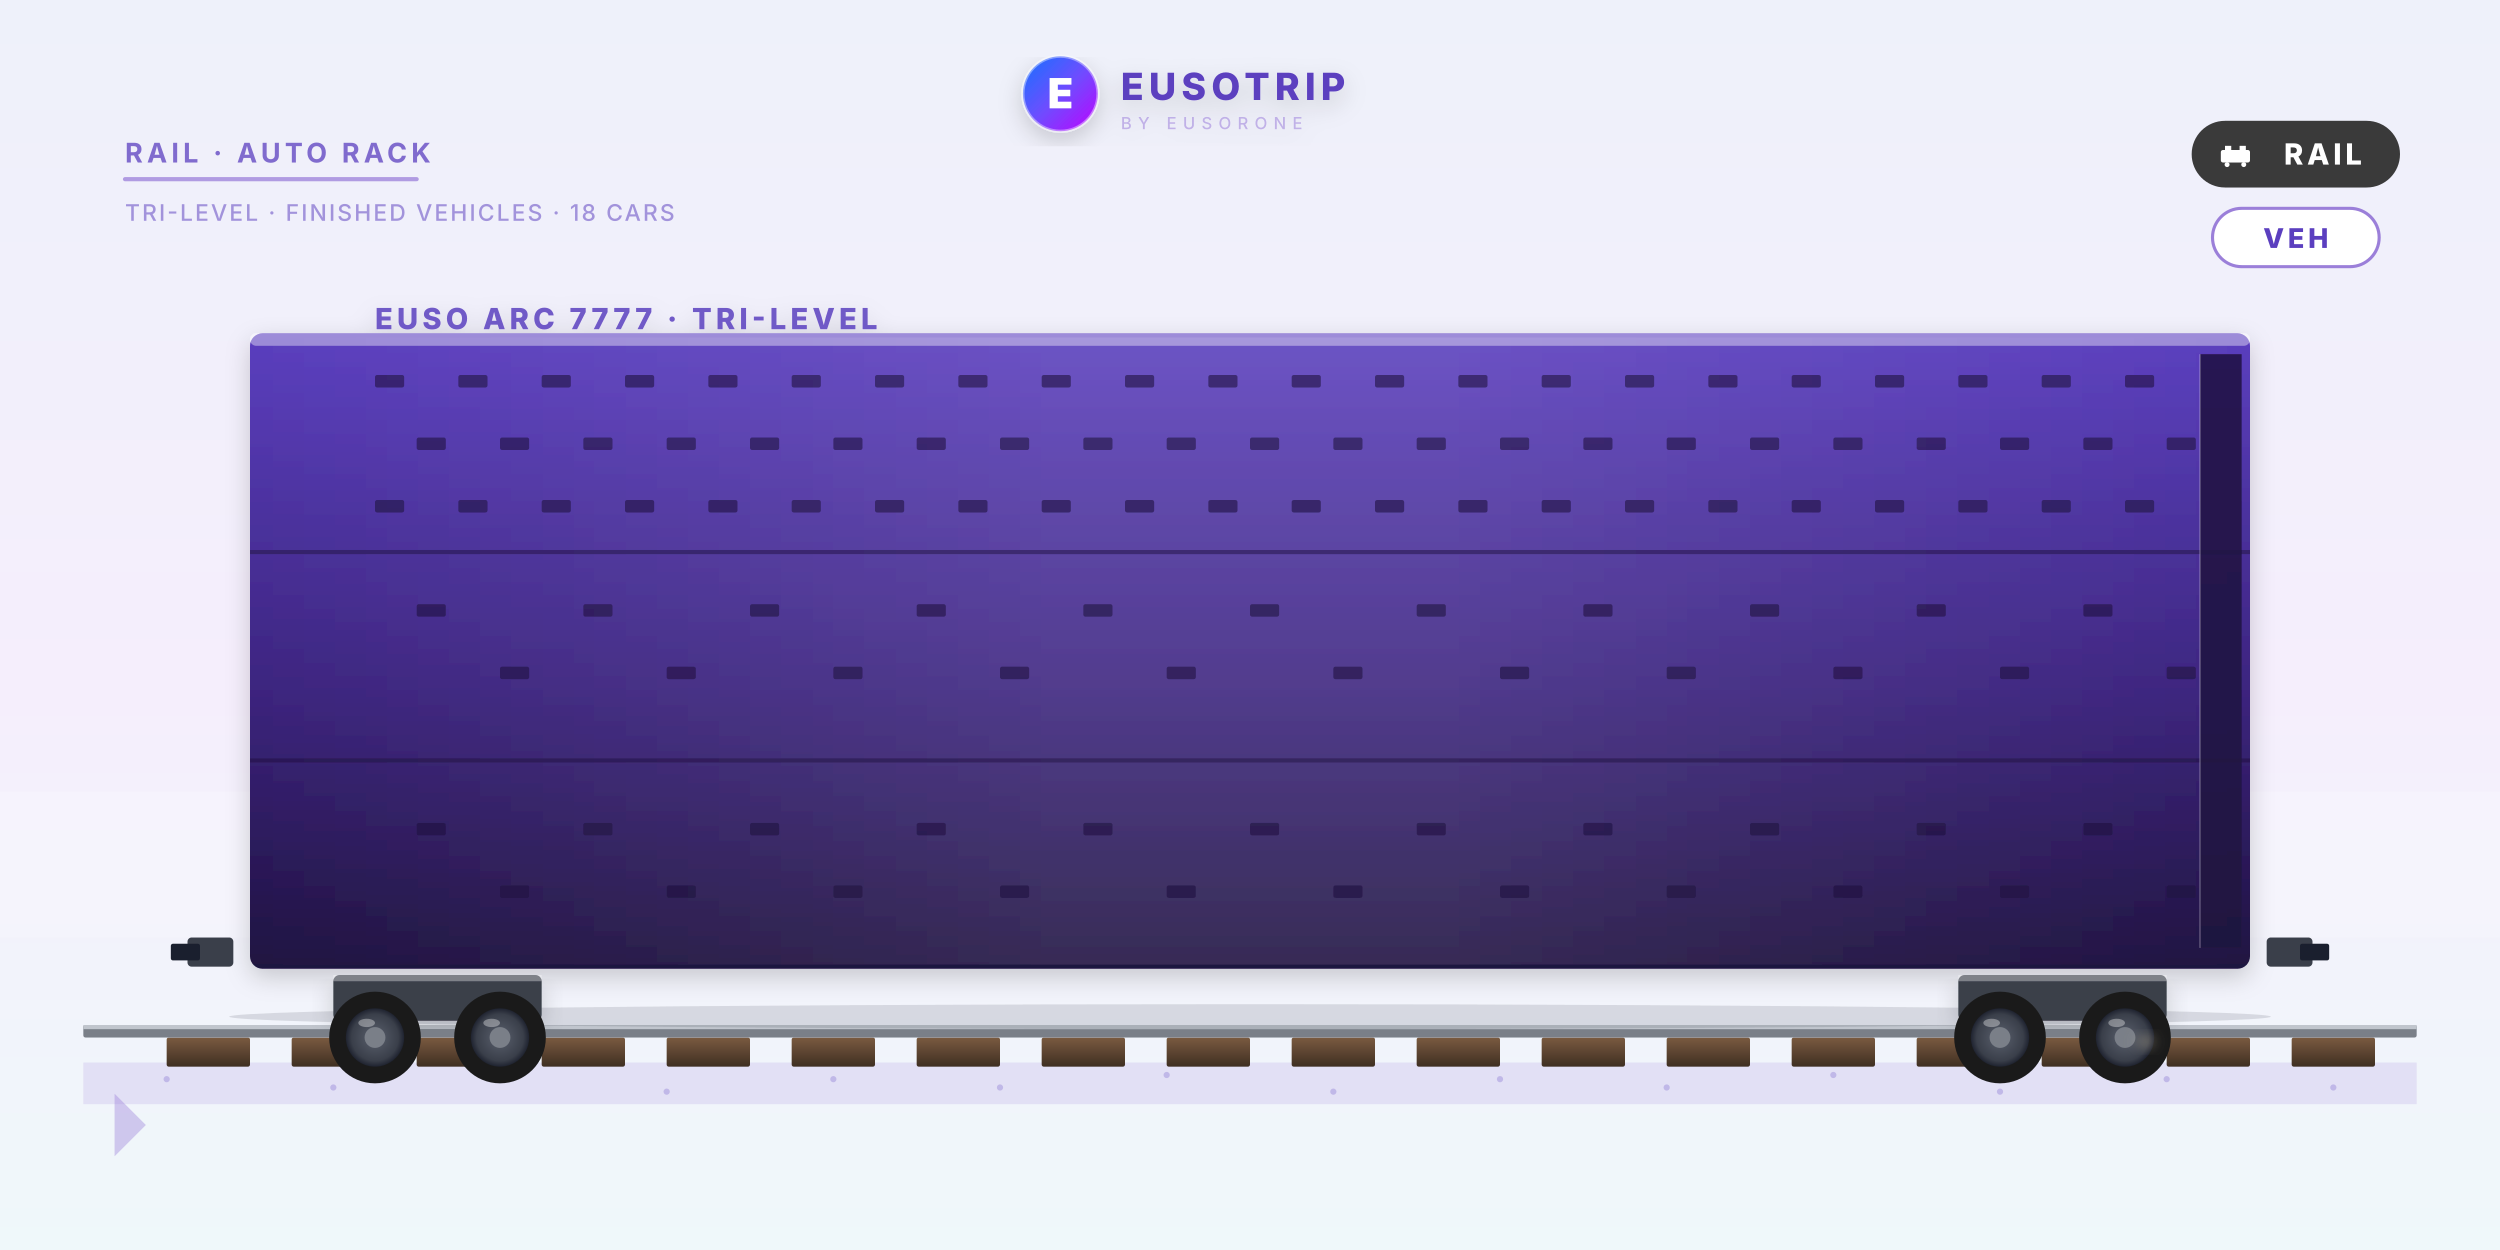
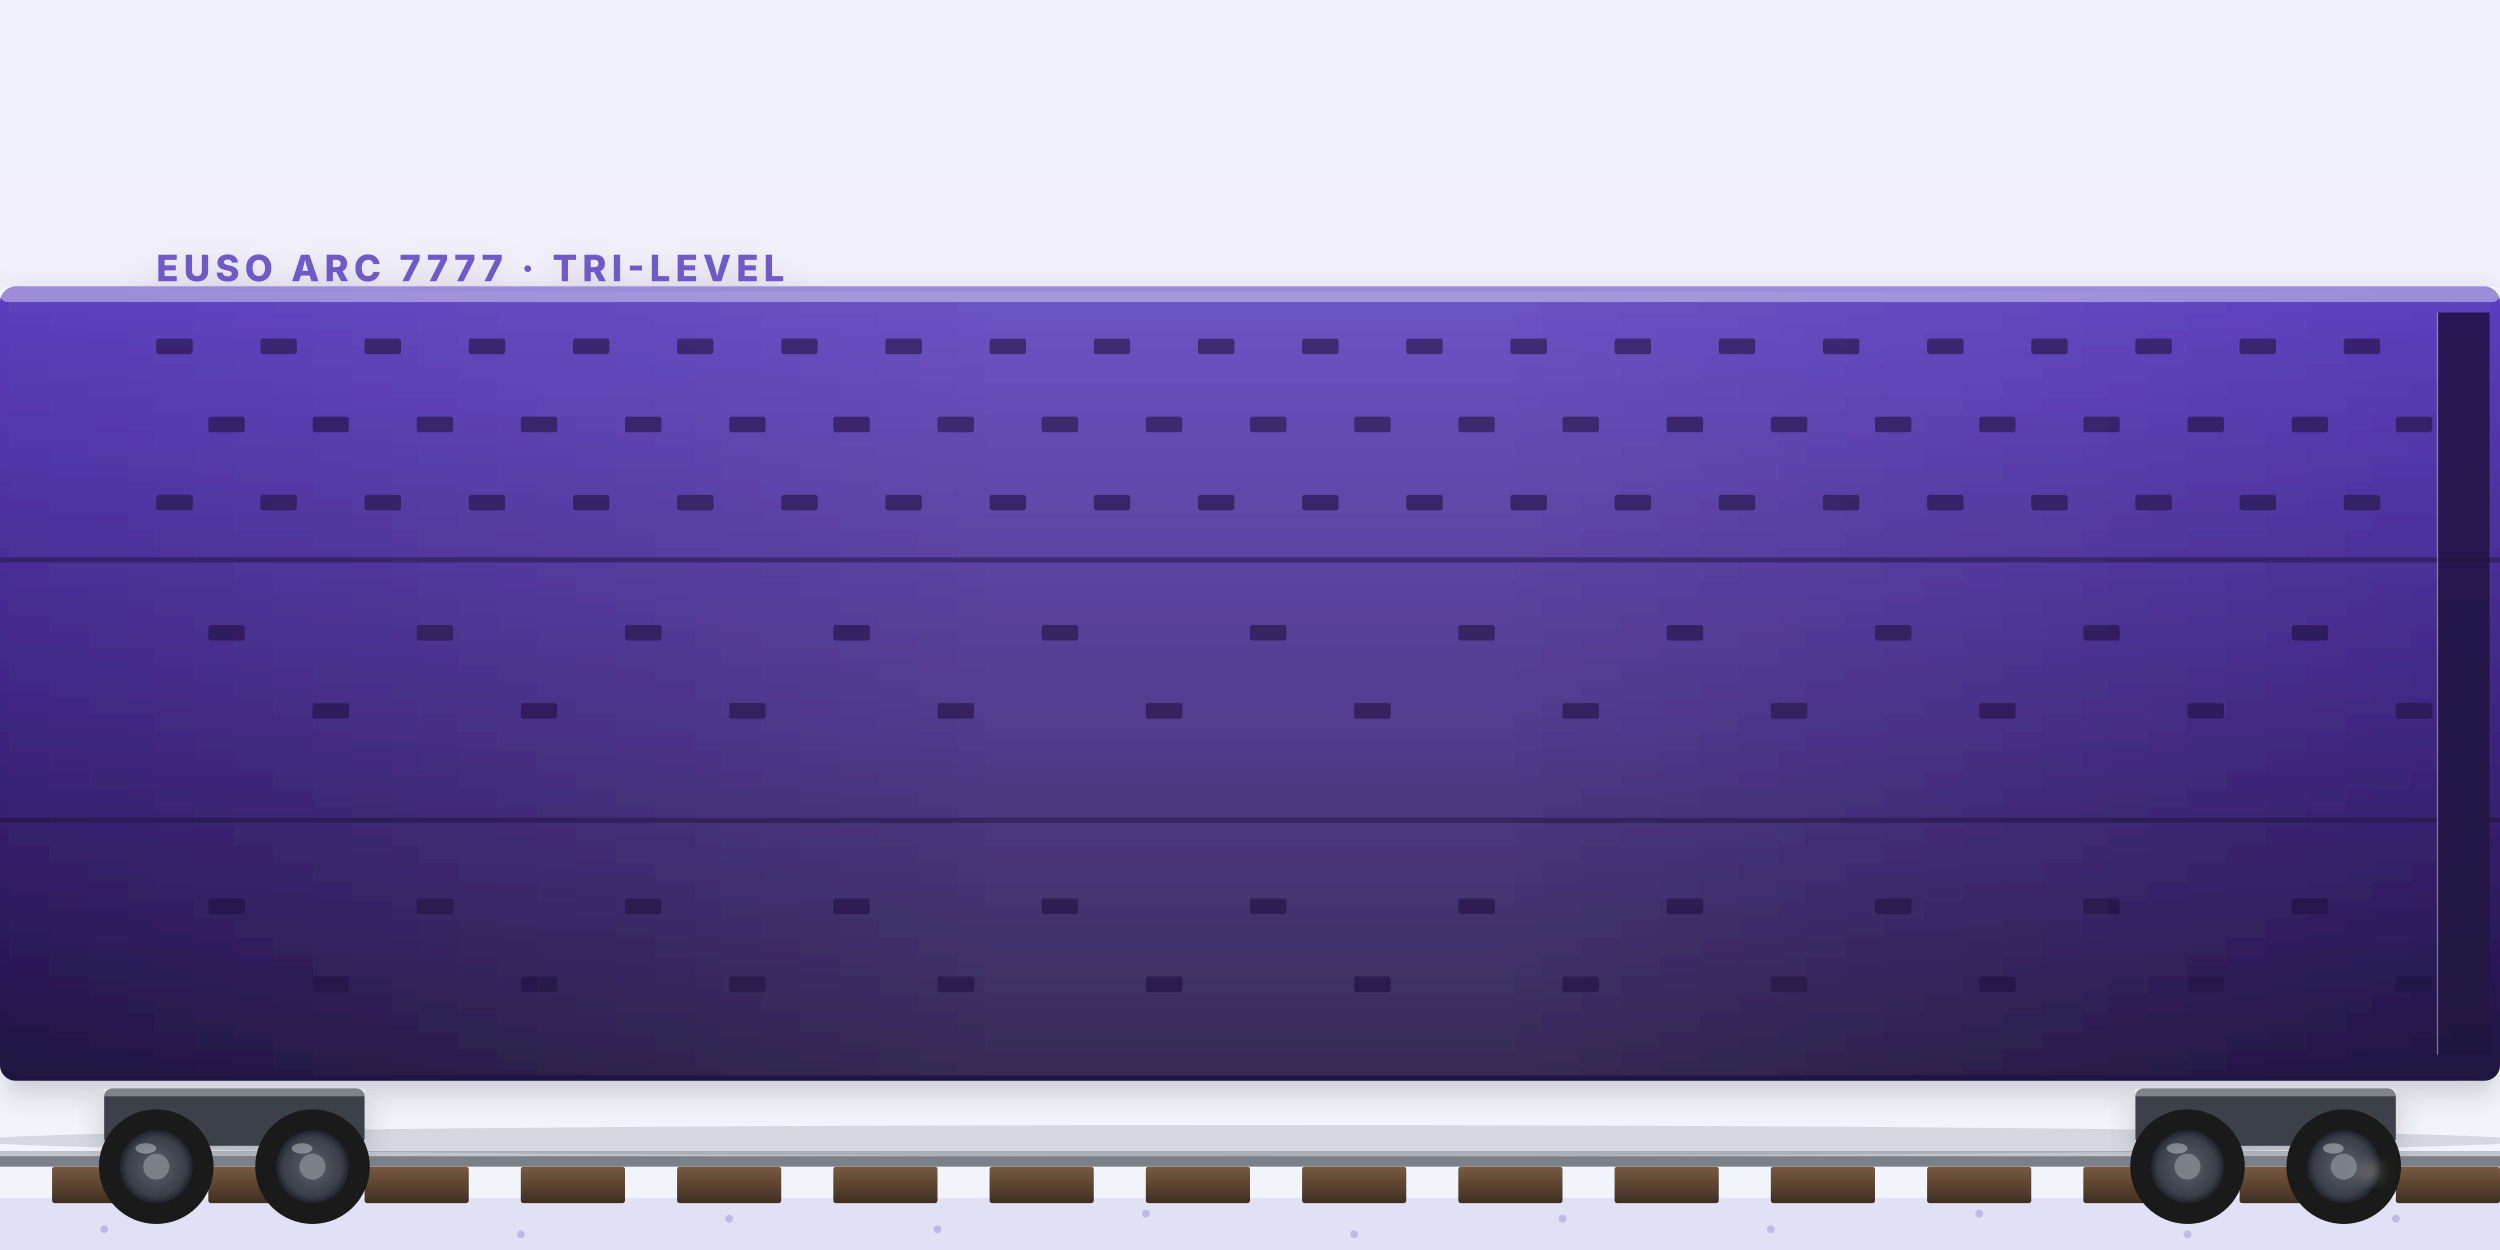
- <svg xmlns="http://www.w3.org/2000/svg" viewBox="0 0 1200 600" width="1200" height="600">
+ <svg xmlns="http://www.w3.org/2000/svg" width="1200" height="600" viewBox="0 50 1200 480" preserveAspectRatio="xMidYMid slice">
  <style>
    /* ========== RAIL JOINT CLACK-CLACK ========== */
    .rail-clack    { animation: rail-clack 0.6s ease-in-out infinite; }
    @keyframes rail-clack {
      0%,  50%, 100% { transform: translateY(0); }
      25%            { transform: translateY(-1px); }
      75%            { transform: translateY(-0.6px); }
    }
    .rail-yaw      { transform-origin: 600px 470px;
                      animation: rail-yaw 2.8s ease-in-out infinite; }
    @keyframes rail-yaw {
      0%, 100% { transform: rotate(0deg); }
      50%      { transform: rotate(-0.35deg); }
    }
    .container-settle { animation: container-settle 0.6s ease-in-out infinite -0.08s; }
    @keyframes container-settle {
      0%, 50%, 100% { transform: translateY(0); }
      25%           { transform: translateY(-0.6px); }
      75%           { transform: translateY(-0.3px); }
    }
    .spray         { animation: spray-kick 0.7s ease-out infinite; }
    .spray.b       { animation-delay: -0.3s; }
    .spray.c       { animation-delay: -0.5s; }
    @keyframes spray-kick {
      0%   { opacity: 0;    transform: translate(0,0)    scale(0.4); }
      20%  { opacity: 0.55; }
      100% { opacity: 0;    transform: translate(28px,-6px) scale(1.1); }
    }

    /* ========== ORIGINAL VOCAB ========== */
    .sheen { animation: sheen-sweep 5s ease-in-out infinite; transform-box: fill-box; }
    @keyframes sheen-sweep {
      0%   { transform: translateX(-300px); opacity: 0; }
      30%  { opacity: 0.5; }
      70%  { opacity: 0.5; }
      100% { transform: translateX(300px); opacity: 0; }
    }
    .wordmark { animation: wordmark-breath 6s ease-in-out infinite; }
    @keyframes wordmark-breath {
      0%, 100% { opacity: 0.85; }
      50%      { opacity: 1; }
    }
    .twist-lock { animation: twist-pulse 2.4s ease-in-out infinite; }
    @keyframes twist-pulse {
      0%, 100% { opacity: 0.85; }
      50%      { opacity: 1; }
    }
    .reporting { animation: reporting-fade 7s ease-in-out infinite; }
    @keyframes reporting-fade {
      0%, 100% { opacity: 0.78; }
      50%      { opacity: 0.95; }
    }
    .iso-code { animation: iso-fade 5s ease-in-out infinite; }
    @keyframes iso-fade {
      0%, 100% { opacity: 0.7; }
      50%      { opacity: 0.9; }
    }
    .chevron { animation: chevron-pulse 2.2s ease-in-out infinite; }
    @keyframes chevron-pulse {
      0%, 100% { opacity: 0.3; }
      50%      { opacity: 0.65; }
    }
    .sky-shimmer { animation: sky-drift 14s linear infinite; transform-box: fill-box; }
    @keyframes sky-drift {
      from { transform: translateX(-40px); opacity: 0.12; }
      50%  { opacity: 0.22; }
      to   { transform: translateX(40px); opacity: 0.12; }
    }
    .rail-line { stroke-dasharray: 40 0;
                  animation: rail-scroll 1.2s linear infinite; }
    @keyframes rail-scroll {
      from { stroke-dashoffset: 0; }
      to   { stroke-dashoffset: -100; }
    }
    .ballast { animation: ballast-drift 3s ease-in-out infinite; transform-box: fill-box; }
    @keyframes ballast-drift {
      0%, 100% { transform: translateX(0); opacity: 0.25; }
      50%      { transform: translateX(-8px); opacity: 0.32; }
    }
    /* ========== BRAND LOCKUP ========== */
    .brand-mark {
      transform-box: fill-box; transform-origin: center;
      animation: brand-pulse 3.6s ease-in-out infinite;
    }
    @keyframes brand-pulse {
      0%, 100% { transform: scale(1);    opacity: 0.92; }
      50%      { transform: scale(1.05); opacity: 1; }
    }
    .brand-word { animation: brand-word-breath 6s ease-in-out infinite; }
    @keyframes brand-word-breath {
      0%, 100% { opacity: 0.78; }
      50%      { opacity: 1; }
    }

    @media (prefers-reduced-motion: reduce) {
      .rail-clack, .rail-yaw, .container-settle, .spray,
      .sheen, .wordmark, .twist-lock, .reporting, .iso-code,
      .chevron, .sky-shimmer, .rail-line, .ballast, .brand-mark, .brand-word { animation: none !important; }
    }
+   
+     /* ========== DARK-MODE OVERRIDES (2026-05-16) ========== */
+     @media (prefers-color-scheme: dark) {
+       .sky-bg          { fill: url(#skyDark) !important; }
+       .ground-line     { stroke: #5E4FC6 !important; opacity: 0.55 !important; }
+       .ground-shadow   { fill: #060912 !important; opacity: 0.55 !important; }
+       .brand-word      { fill: #C9B6FF !important; }
+       .brand-tagline   { fill: #8B7FE3 !important; }
+       .equipment-label { fill: #C9B6FF !important; }
+       .equipment-sub   { fill: #8B7FE3 !important; }
+       .equipment-rule  { stroke: #6E4DFF !important; }
+     }
  </style>
  <defs>
+     <linearGradient id="skyDark" x1="0" y1="0" x2="0" y2="1">
+       <stop offset="0%" stop-color="#0A0F1F" />
+       <stop offset="55%" stop-color="#141A2E" />
+       <stop offset="100%" stop-color="#0B0F1B" />
+     </linearGradient>
    <linearGradient id="brandIridescent" x1="0" y1="0" x2="1" y2="1">
      <stop offset="0%" stop-color="#1473FF" />
      <stop offset="50%" stop-color="#6E4DFF" />
      <stop offset="100%" stop-color="#BE01FF" />
    </linearGradient>
    <linearGradient id="sky" x1="0" y1="0" x2="0" y2="1">
      <stop offset="0%" stop-color="#EEF1FA" />
      <stop offset="55%" stop-color="#F5EEFC" />
      <stop offset="100%" stop-color="#EFF8FA" />
    </linearGradient>
    <linearGradient id="autoRack" x1="0" y1="0" x2="0" y2="1">
      <stop offset="0%" stop-color="#5B3FBF" />
      <stop offset="55%" stop-color="#3D2580" />
      <stop offset="100%" stop-color="#1F1240" />
    </linearGradient>
    <linearGradient id="autoRackSheen" x1="0" y1="0" x2="1" y2="0">
      <stop offset="0%" stop-color="#FFFFFF" stop-opacity="0" />
      <stop offset="40%" stop-color="#FFFFFF" stop-opacity="0.3" />
      <stop offset="60%" stop-color="#FFFFFF" stop-opacity="0.3" />
      <stop offset="100%" stop-color="#FFFFFF" stop-opacity="0" />
    </linearGradient>
    <linearGradient id="tie" x1="0" y1="0" x2="0" y2="1">
      <stop offset="0%" stop-color="#7A5A40" />
      <stop offset="100%" stop-color="#3F2F22" />
    </linearGradient>
    <radialGradient id="rim" cx="0.5" cy="0.5" r="0.5">
      <stop offset="0%" stop-color="#5A606D" />
      <stop offset="80%" stop-color="#3A3F4A" />
      <stop offset="100%" stop-color="#1F2330" />
    </radialGradient>
    <filter id="rigShadow" x="-10%" y="-10%" width="120%" height="130%">
      <feGaussianBlur in="SourceAlpha" stdDeviation="6" />
      <feOffset dx="0" dy="4" result="offsetBlur" />
      <feComponentTransfer>
        <feFuncA type="linear" slope="0.18" />
      </feComponentTransfer>
      <feMerge>
        <feMergeNode />
        <feMergeNode in="SourceGraphic" />
      </feMerge>
    </filter>
    <radialGradient id="dustCloud" cx="0.5" cy="0.5" r="0.5">
      <stop offset="0%" stop-color="#C8B89A" stop-opacity="0.55" />
      <stop offset="100%" stop-color="#C8B89A" stop-opacity="0" />
    </radialGradient>
    <filter id="softBlur" x="-50%" y="-50%" width="200%" height="200%">
      <feGaussianBlur stdDeviation="3" />
    </filter>
  </defs>
  <g class="rail-yaw">
    <g class="rail-clack">
-       <rect width="1200" height="600" fill="url(#sky)" />
+       <rect class="sky-bg" width="1200" height="600" fill="url(#sky)" />
      <rect x="0" y="380" width="1200" height="70" fill="#FFFFFF" opacity="0.18" />
      <rect x="40" y="510" width="1120" height="20" fill="#9B7FD9" opacity="0.18" />
      <g fill="#5B3FBF" opacity="0.25">
        <circle cx="80" cy="518" r="1.5" />
        <circle cx="160" cy="522" r="1.5" />
        <circle cx="240" cy="516" r="1.5" />
        <circle cx="320" cy="524" r="1.5" />
        <circle cx="400" cy="518" r="1.5" />
        <circle cx="480" cy="522" r="1.5" />
        <circle cx="560" cy="516" r="1.5" />
        <circle cx="640" cy="524" r="1.5" />
        <circle cx="720" cy="518" r="1.5" />
        <circle cx="800" cy="522" r="1.5" />
        <circle cx="880" cy="516" r="1.5" />
        <circle cx="960" cy="524" r="1.5" />
        <circle cx="1040" cy="518" r="1.5" />
        <circle cx="1120" cy="522" r="1.5" />
      </g>
      <g>
        <rect x="80" y="498" width="40" height="14" rx="1" fill="url(#tie)" />
        <rect x="140" y="498" width="40" height="14" rx="1" fill="url(#tie)" />
        <rect x="200" y="498" width="40" height="14" rx="1" fill="url(#tie)" />
        <rect x="260" y="498" width="40" height="14" rx="1" fill="url(#tie)" />
        <rect x="320" y="498" width="40" height="14" rx="1" fill="url(#tie)" />
        <rect x="380" y="498" width="40" height="14" rx="1" fill="url(#tie)" />
        <rect x="440" y="498" width="40" height="14" rx="1" fill="url(#tie)" />
        <rect x="500" y="498" width="40" height="14" rx="1" fill="url(#tie)" />
        <rect x="560" y="498" width="40" height="14" rx="1" fill="url(#tie)" />
        <rect x="620" y="498" width="40" height="14" rx="1" fill="url(#tie)" />
        <rect x="680" y="498" width="40" height="14" rx="1" fill="url(#tie)" />
        <rect x="740" y="498" width="40" height="14" rx="1" fill="url(#tie)" />
        <rect x="800" y="498" width="40" height="14" rx="1" fill="url(#tie)" />
        <rect x="860" y="498" width="40" height="14" rx="1" fill="url(#tie)" />
        <rect x="920" y="498" width="40" height="14" rx="1" fill="url(#tie)" />
        <rect x="980" y="498" width="40" height="14" rx="1" fill="url(#tie)" />
        <rect x="1040" y="498" width="40" height="14" rx="1" fill="url(#tie)" />
        <rect x="1100" y="498" width="40" height="14" rx="1" fill="url(#tie)" />
      </g>
      <rect x="40" y="492" width="1120" height="6" rx="1" fill="#7A7F88" />
      <rect x="40" y="492" width="1120" height="2" fill="#C0C5CD" />
      <ellipse cx="600" cy="488" rx="490" ry="6" fill="#1A1F2E" opacity="0.13" />
      <g filter="url(#rigShadow)">
        <rect x="120" y="160" width="960" height="305" rx="6" fill="url(#autoRack)" />
        <rect x="120" y="160" width="960" height="6" rx="3" fill="#FFFFFF" opacity="0.4" />
        <rect x="122" y="162" width="956" height="301" rx="5" fill="url(#autoRackSheen)" opacity="0.35" />
        <line x1="120" y1="265" x2="1080" y2="265" stroke="#1F1240" stroke-width="2" opacity="0.5" />
        <line x1="120" y1="365" x2="1080" y2="365" stroke="#1F1240" stroke-width="2" opacity="0.5" />
        <g fill="#1F1240" opacity="0.6">
          <rect x="180" y="180" width="14" height="6" rx="1" />
          <rect x="220" y="180" width="14" height="6" rx="1" />
          <rect x="260" y="180" width="14" height="6" rx="1" />
          <rect x="300" y="180" width="14" height="6" rx="1" />
          <rect x="340" y="180" width="14" height="6" rx="1" />
          <rect x="380" y="180" width="14" height="6" rx="1" />
          <rect x="420" y="180" width="14" height="6" rx="1" />
          <rect x="460" y="180" width="14" height="6" rx="1" />
          <rect x="500" y="180" width="14" height="6" rx="1" />
          <rect x="540" y="180" width="14" height="6" rx="1" />
          <rect x="580" y="180" width="14" height="6" rx="1" />
          <rect x="620" y="180" width="14" height="6" rx="1" />
          <rect x="660" y="180" width="14" height="6" rx="1" />
          <rect x="700" y="180" width="14" height="6" rx="1" />
          <rect x="740" y="180" width="14" height="6" rx="1" />
          <rect x="780" y="180" width="14" height="6" rx="1" />
          <rect x="820" y="180" width="14" height="6" rx="1" />
          <rect x="860" y="180" width="14" height="6" rx="1" />
          <rect x="900" y="180" width="14" height="6" rx="1" />
          <rect x="940" y="180" width="14" height="6" rx="1" />
          <rect x="980" y="180" width="14" height="6" rx="1" />
          <rect x="1020" y="180" width="14" height="6" rx="1" />
          <rect x="200" y="210" width="14" height="6" rx="1" />
          <rect x="240" y="210" width="14" height="6" rx="1" />
          <rect x="280" y="210" width="14" height="6" rx="1" />
          <rect x="320" y="210" width="14" height="6" rx="1" />
          <rect x="360" y="210" width="14" height="6" rx="1" />
          <rect x="400" y="210" width="14" height="6" rx="1" />
          <rect x="440" y="210" width="14" height="6" rx="1" />
          <rect x="480" y="210" width="14" height="6" rx="1" />
          <rect x="520" y="210" width="14" height="6" rx="1" />
          <rect x="560" y="210" width="14" height="6" rx="1" />
          <rect x="600" y="210" width="14" height="6" rx="1" />
          <rect x="640" y="210" width="14" height="6" rx="1" />
          <rect x="680" y="210" width="14" height="6" rx="1" />
          <rect x="720" y="210" width="14" height="6" rx="1" />
          <rect x="760" y="210" width="14" height="6" rx="1" />
          <rect x="800" y="210" width="14" height="6" rx="1" />
          <rect x="840" y="210" width="14" height="6" rx="1" />
          <rect x="880" y="210" width="14" height="6" rx="1" />
          <rect x="920" y="210" width="14" height="6" rx="1" />
          <rect x="960" y="210" width="14" height="6" rx="1" />
          <rect x="1000" y="210" width="14" height="6" rx="1" />
          <rect x="1040" y="210" width="14" height="6" rx="1" />
          <rect x="180" y="240" width="14" height="6" rx="1" />
          <rect x="220" y="240" width="14" height="6" rx="1" />
          <rect x="260" y="240" width="14" height="6" rx="1" />
          <rect x="300" y="240" width="14" height="6" rx="1" />
          <rect x="340" y="240" width="14" height="6" rx="1" />
          <rect x="380" y="240" width="14" height="6" rx="1" />
          <rect x="420" y="240" width="14" height="6" rx="1" />
          <rect x="460" y="240" width="14" height="6" rx="1" />
          <rect x="500" y="240" width="14" height="6" rx="1" />
          <rect x="540" y="240" width="14" height="6" rx="1" />
          <rect x="580" y="240" width="14" height="6" rx="1" />
          <rect x="620" y="240" width="14" height="6" rx="1" />
          <rect x="660" y="240" width="14" height="6" rx="1" />
          <rect x="700" y="240" width="14" height="6" rx="1" />
          <rect x="740" y="240" width="14" height="6" rx="1" />
          <rect x="780" y="240" width="14" height="6" rx="1" />
          <rect x="820" y="240" width="14" height="6" rx="1" />
          <rect x="860" y="240" width="14" height="6" rx="1" />
          <rect x="900" y="240" width="14" height="6" rx="1" />
          <rect x="940" y="240" width="14" height="6" rx="1" />
          <rect x="980" y="240" width="14" height="6" rx="1" />
          <rect x="1020" y="240" width="14" height="6" rx="1" />
          <rect x="200" y="290" width="14" height="6" rx="1" />
          <rect x="280" y="290" width="14" height="6" rx="1" />
          <rect x="360" y="290" width="14" height="6" rx="1" />
          <rect x="440" y="290" width="14" height="6" rx="1" />
          <rect x="520" y="290" width="14" height="6" rx="1" />
          <rect x="600" y="290" width="14" height="6" rx="1" />
          <rect x="680" y="290" width="14" height="6" rx="1" />
          <rect x="760" y="290" width="14" height="6" rx="1" />
          <rect x="840" y="290" width="14" height="6" rx="1" />
          <rect x="920" y="290" width="14" height="6" rx="1" />
          <rect x="1000" y="290" width="14" height="6" rx="1" />
          <rect x="240" y="320" width="14" height="6" rx="1" />
          <rect x="320" y="320" width="14" height="6" rx="1" />
          <rect x="400" y="320" width="14" height="6" rx="1" />
          <rect x="480" y="320" width="14" height="6" rx="1" />
          <rect x="560" y="320" width="14" height="6" rx="1" />
          <rect x="640" y="320" width="14" height="6" rx="1" />
          <rect x="720" y="320" width="14" height="6" rx="1" />
          <rect x="800" y="320" width="14" height="6" rx="1" />
          <rect x="880" y="320" width="14" height="6" rx="1" />
          <rect x="960" y="320" width="14" height="6" rx="1" />
          <rect x="1040" y="320" width="14" height="6" rx="1" />
          <rect x="200" y="395" width="14" height="6" rx="1" />
          <rect x="280" y="395" width="14" height="6" rx="1" />
          <rect x="360" y="395" width="14" height="6" rx="1" />
          <rect x="440" y="395" width="14" height="6" rx="1" />
          <rect x="520" y="395" width="14" height="6" rx="1" />
          <rect x="600" y="395" width="14" height="6" rx="1" />
          <rect x="680" y="395" width="14" height="6" rx="1" />
          <rect x="760" y="395" width="14" height="6" rx="1" />
          <rect x="840" y="395" width="14" height="6" rx="1" />
          <rect x="920" y="395" width="14" height="6" rx="1" />
          <rect x="1000" y="395" width="14" height="6" rx="1" />
          <rect x="240" y="425" width="14" height="6" rx="1" />
          <rect x="320" y="425" width="14" height="6" rx="1" />
          <rect x="400" y="425" width="14" height="6" rx="1" />
          <rect x="480" y="425" width="14" height="6" rx="1" />
          <rect x="560" y="425" width="14" height="6" rx="1" />
          <rect x="640" y="425" width="14" height="6" rx="1" />
          <rect x="720" y="425" width="14" height="6" rx="1" />
          <rect x="800" y="425" width="14" height="6" rx="1" />
          <rect x="880" y="425" width="14" height="6" rx="1" />
          <rect x="960" y="425" width="14" height="6" rx="1" />
          <rect x="1040" y="425" width="14" height="6" rx="1" />
        </g>
        <rect x="1056" y="170" width="20" height="285" fill="#1F1240" opacity="0.85" />
        <line x1="1056" y1="170" x2="1056" y2="455" stroke="#FFFFFF" stroke-width="0.5" opacity="0.4" />
        <text x="180" y="158" font-family="Inter, system-ui, sans-serif" font-weight="800" font-size="14" fill="#5B3FBF" opacity="0.85" letter-spacing="2">EUSO ARC 7777 · TRI-LEVEL</text>
      </g>
      <rect x="90" y="450" width="22" height="14" rx="2" fill="#3A3F4A" />
      <rect x="82" y="453" width="14" height="8" rx="1" fill="#1A1F2E" />
      <rect x="1088" y="450" width="22" height="14" rx="2" fill="#3A3F4A" />
      <rect x="1104" y="453" width="14" height="8" rx="1" fill="#1A1F2E" />
    </g>
  </g>
  <g filter="url(#rigShadow)">
    <rect x="160" y="468" width="100" height="22" rx="3" fill="#3A3F4A" />
    <rect x="160" y="468" width="100" height="3" fill="#FFFFFF" opacity="0.35" />
  </g>
  <g transform="translate(180 498)">
    <g>
      <circle cx="0" cy="0" r="22" fill="#1A1A1A" />
      <circle cx="0" cy="0" r="14" fill="url(#rim)" />
      <circle cx="0" cy="0" r="5" fill="#7A7F88" />
      <ellipse cx="-4" cy="-7" rx="4" ry="2" fill="#FFFFFF" opacity="0.35" />
      <animateTransform attributeName="transform" type="rotate" from="0" to="-360" dur="1.4s" repeatCount="indefinite" />
    </g>
  </g>
  <g transform="translate(240 498)">
    <g>
      <circle cx="0" cy="0" r="22" fill="#1A1A1A" />
      <circle cx="0" cy="0" r="14" fill="url(#rim)" />
      <circle cx="0" cy="0" r="5" fill="#7A7F88" />
      <ellipse cx="-4" cy="-7" rx="4" ry="2" fill="#FFFFFF" opacity="0.35" />
      <animateTransform attributeName="transform" type="rotate" from="0" to="-360" dur="1.4s" repeatCount="indefinite" />
    </g>
  </g>
  <g filter="url(#rigShadow)">
    <rect x="940" y="468" width="100" height="22" rx="3" fill="#3A3F4A" />
    <rect x="940" y="468" width="100" height="3" fill="#FFFFFF" opacity="0.35" />
  </g>
  <g transform="translate(960 498)">
    <g>
      <circle cx="0" cy="0" r="22" fill="#1A1A1A" />
      <circle cx="0" cy="0" r="14" fill="url(#rim)" />
      <circle cx="0" cy="0" r="5" fill="#7A7F88" />
      <ellipse cx="-4" cy="-7" rx="4" ry="2" fill="#FFFFFF" opacity="0.35" />
      <animateTransform attributeName="transform" type="rotate" from="0" to="-360" dur="1.4s" repeatCount="indefinite" />
    </g>
  </g>
  <g transform="translate(1020 498)">
    <g>
      <circle cx="0" cy="0" r="22" fill="#1A1A1A" />
      <circle cx="0" cy="0" r="14" fill="url(#rim)" />
      <circle cx="0" cy="0" r="5" fill="#7A7F88" />
      <ellipse cx="-4" cy="-7" rx="4" ry="2" fill="#FFFFFF" opacity="0.35" />
      <animateTransform attributeName="transform" type="rotate" from="0" to="-360" dur="1.4s" repeatCount="indefinite" />
    </g>
  </g>
-   <g>
-     <rect x="1052" y="58" width="100" height="32" rx="16" ry="16" fill="#3A3A3A" />
-     <g transform="translate(1066 70)" fill="#FFFFFF">
-       <rect x="0" y="2" width="14" height="6" rx="1" />
-       <rect x="2" y="0" width="3" height="3" />
-       <rect x="9" y="0" width="3" height="3" />
-       <circle cx="3" cy="9" r="1.2" />
-       <circle cx="11" cy="9" r="1.2" />
-     </g>
-     <text x="1115" y="79" text-anchor="middle" font-family="Inter, system-ui, sans-serif" font-weight="800" font-size="14" letter-spacing="1.8" fill="#FFFFFF">RAIL</text>
-   </g>
-   <g>
-     <rect x="1062" y="100" width="80" height="28" rx="14" ry="14" fill="#FFFFFF" stroke="#9B7FD9" stroke-width="1.5" />
-     <text x="1102" y="119" text-anchor="middle" font-family="Inter, system-ui, sans-serif" font-weight="800" font-size="13" letter-spacing="1.8" fill="#5B3FBF">VEH</text>
-   </g>
  <g opacity="0.75">
-     <text x="60" y="78" font-family="Inter, system-ui, sans-serif" font-weight="700" font-size="13" letter-spacing="2" fill="#5B3FBF">RAIL · AUTO RACK</text>
-     <line x1="60" y1="86" x2="200" y2="86" stroke="#9B7FD9" stroke-width="2" stroke-linecap="round" />
-     <text x="60" y="106" font-family="Inter, system-ui, sans-serif" font-weight="500" font-size="11" letter-spacing="1" fill="#5B3FBF" opacity="0.7">TRI-LEVEL · FINISHED VEHICLES · 18 CARS</text>
-   </g>
-   <g opacity="0.4">
-     <path d="M 70 540 L 55 525 L 55 555 Z" fill="#9B7FD9" />
  </g>
  <g filter="url(#softBlur)">
    <ellipse class="spray" cx="1030" cy="500" rx="6" ry="3" fill="url(#dustCloud)" />
    <ellipse class="spray b" cx="1030" cy="500" rx="5" ry="2.5" fill="url(#dustCloud)" />
    <ellipse class="spray c" cx="1030" cy="500" rx="4" ry="2" fill="url(#dustCloud)" />
  </g>
-   <g class="brand-lockup" filter="url(#rigShadow)" transform="translate(490 26)">
-     <g class="brand-mark">
-       <circle cx="19" cy="19" r="18" fill="url(#brandIridescent)" />
-       <circle cx="19" cy="19" r="18" fill="none" stroke="#FFFFFF" stroke-width="1.5" opacity="0.4" />
-       <text x="19" y="26" text-anchor="middle" font-family="Inter, system-ui, sans-serif" font-weight="900" font-size="20" fill="#FFFFFF" letter-spacing="-1">E</text>
-     </g>
-     <text class="brand-word" x="48" y="22" font-family="Inter, system-ui, sans-serif" font-weight="800" font-size="18" letter-spacing="2.5" fill="#5B3FBF">EUSOTRIP</text>
-     <text x="48" y="36" font-family="Inter, system-ui, sans-serif" font-weight="500" font-size="8" letter-spacing="3" fill="#9B7FD9" opacity="0.55">BY EUSORONE</text>
-   </g>
</svg>
